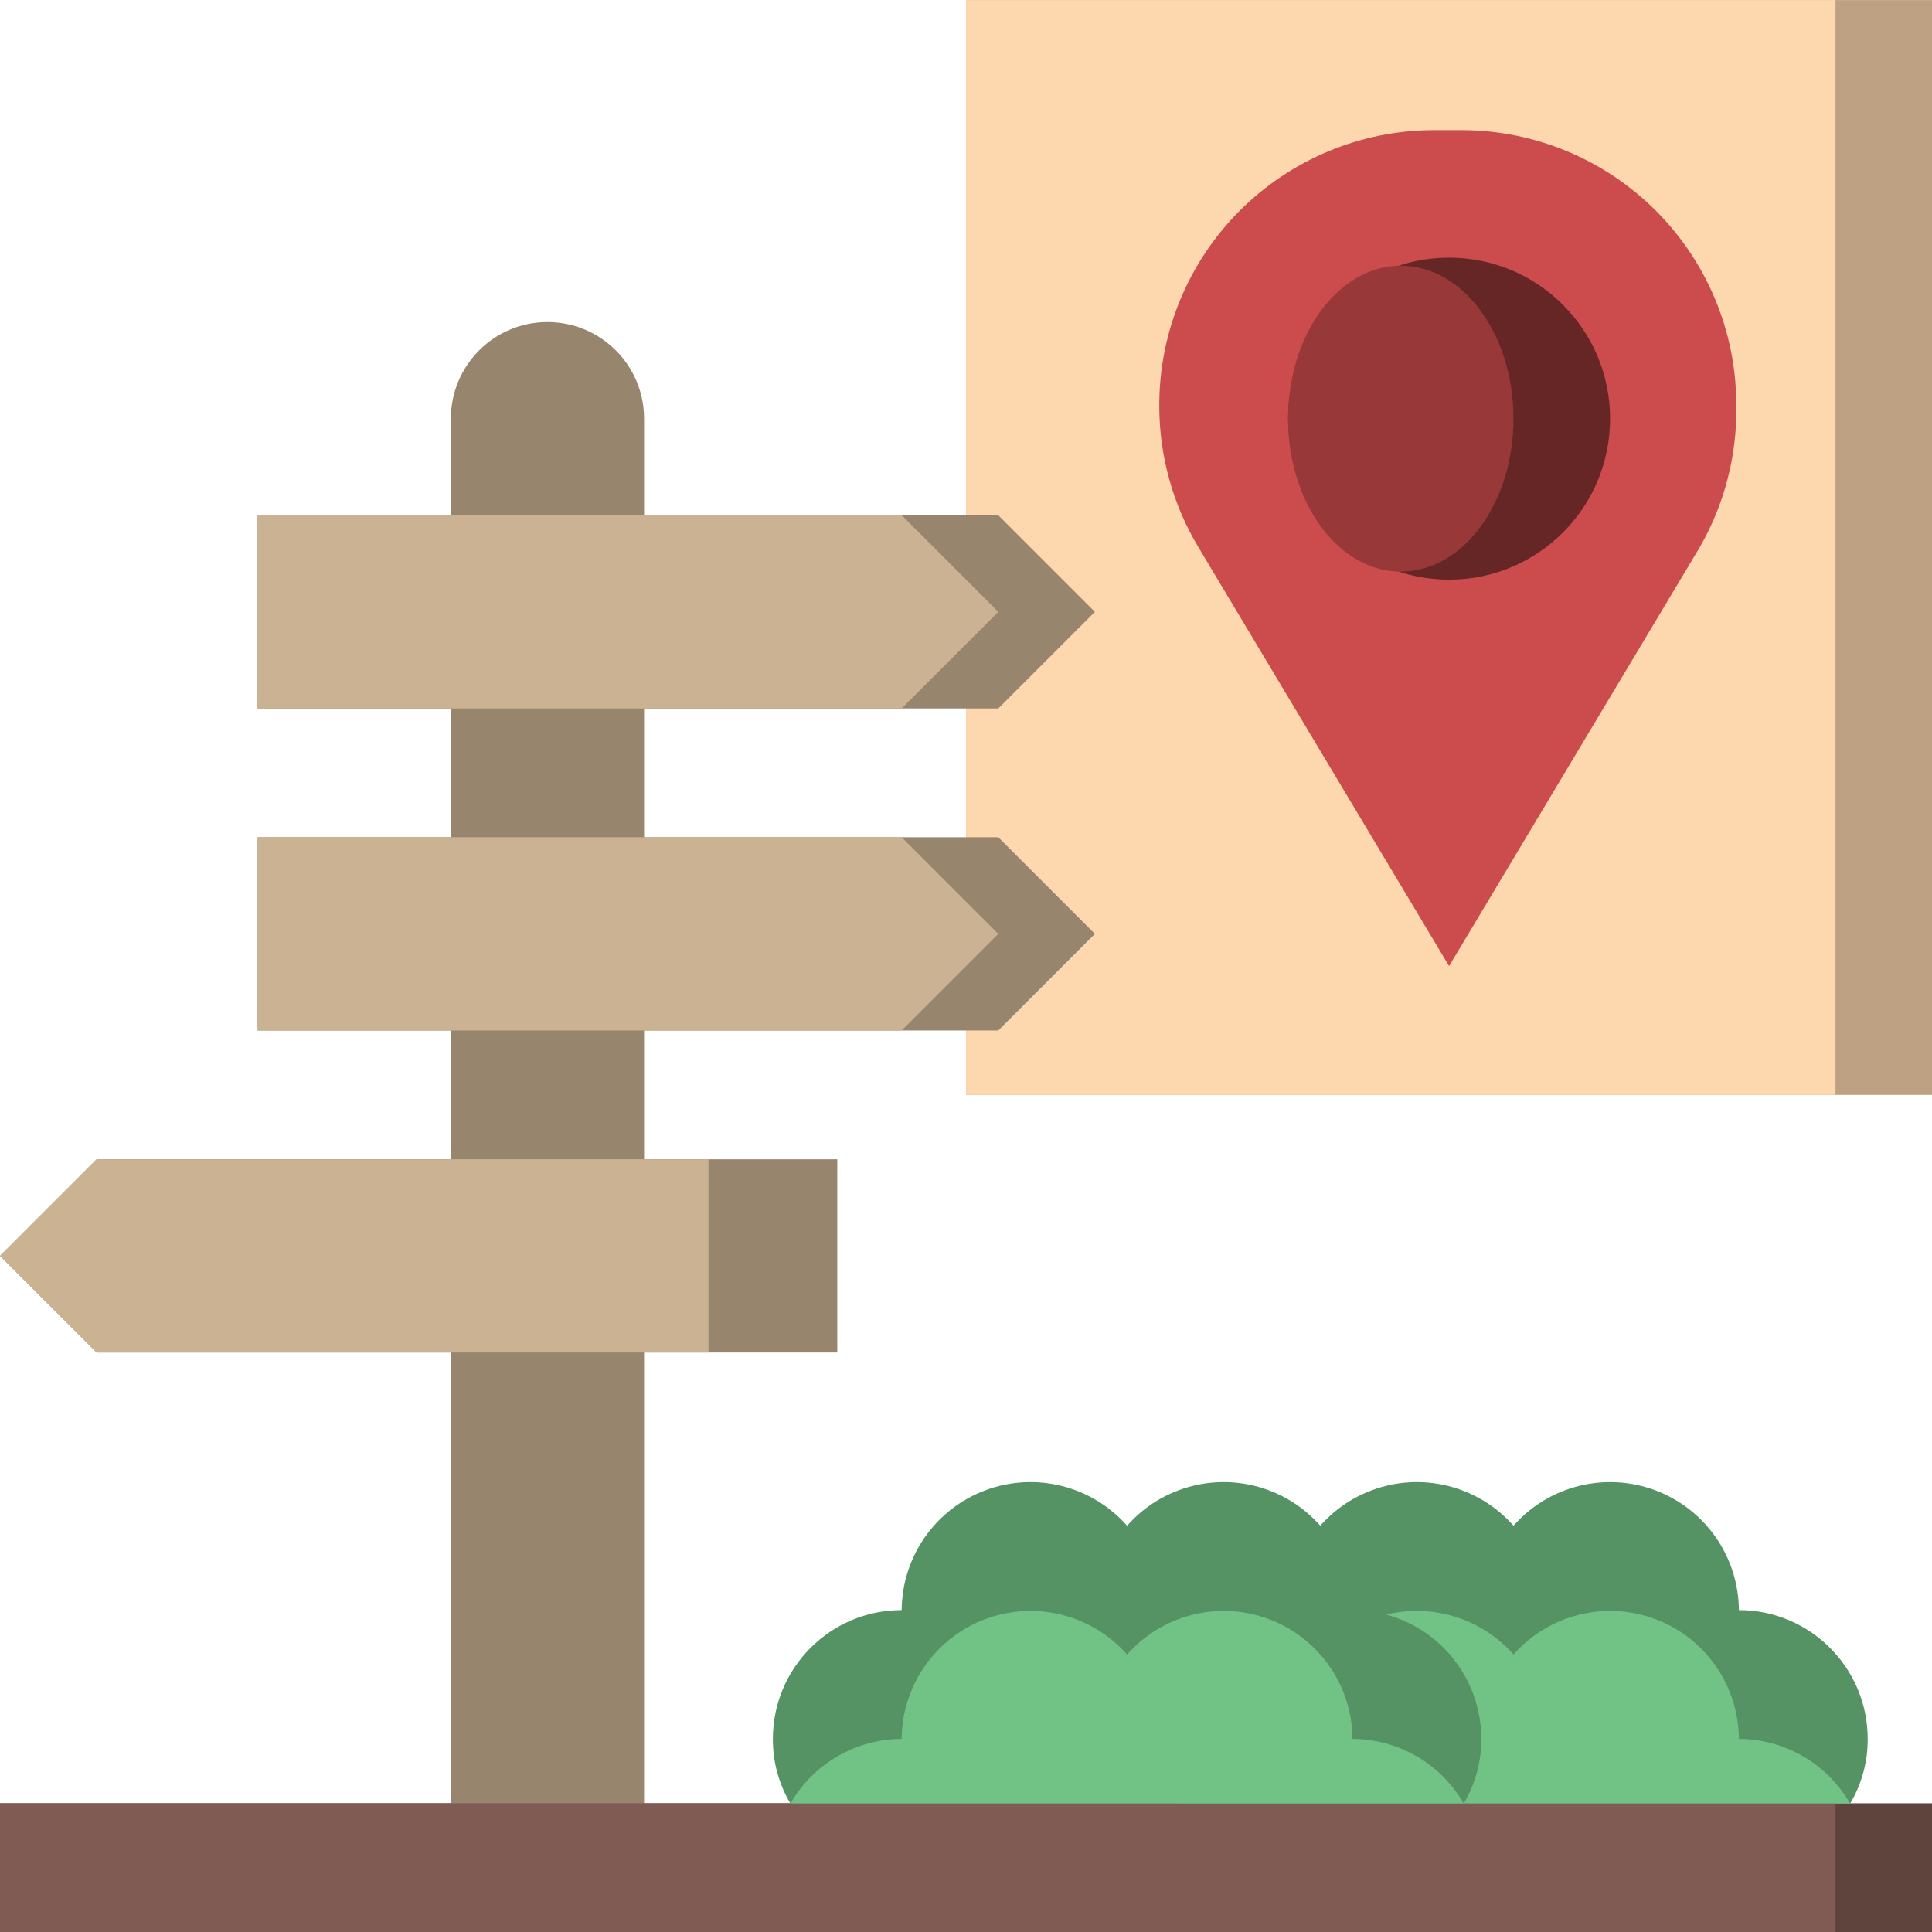
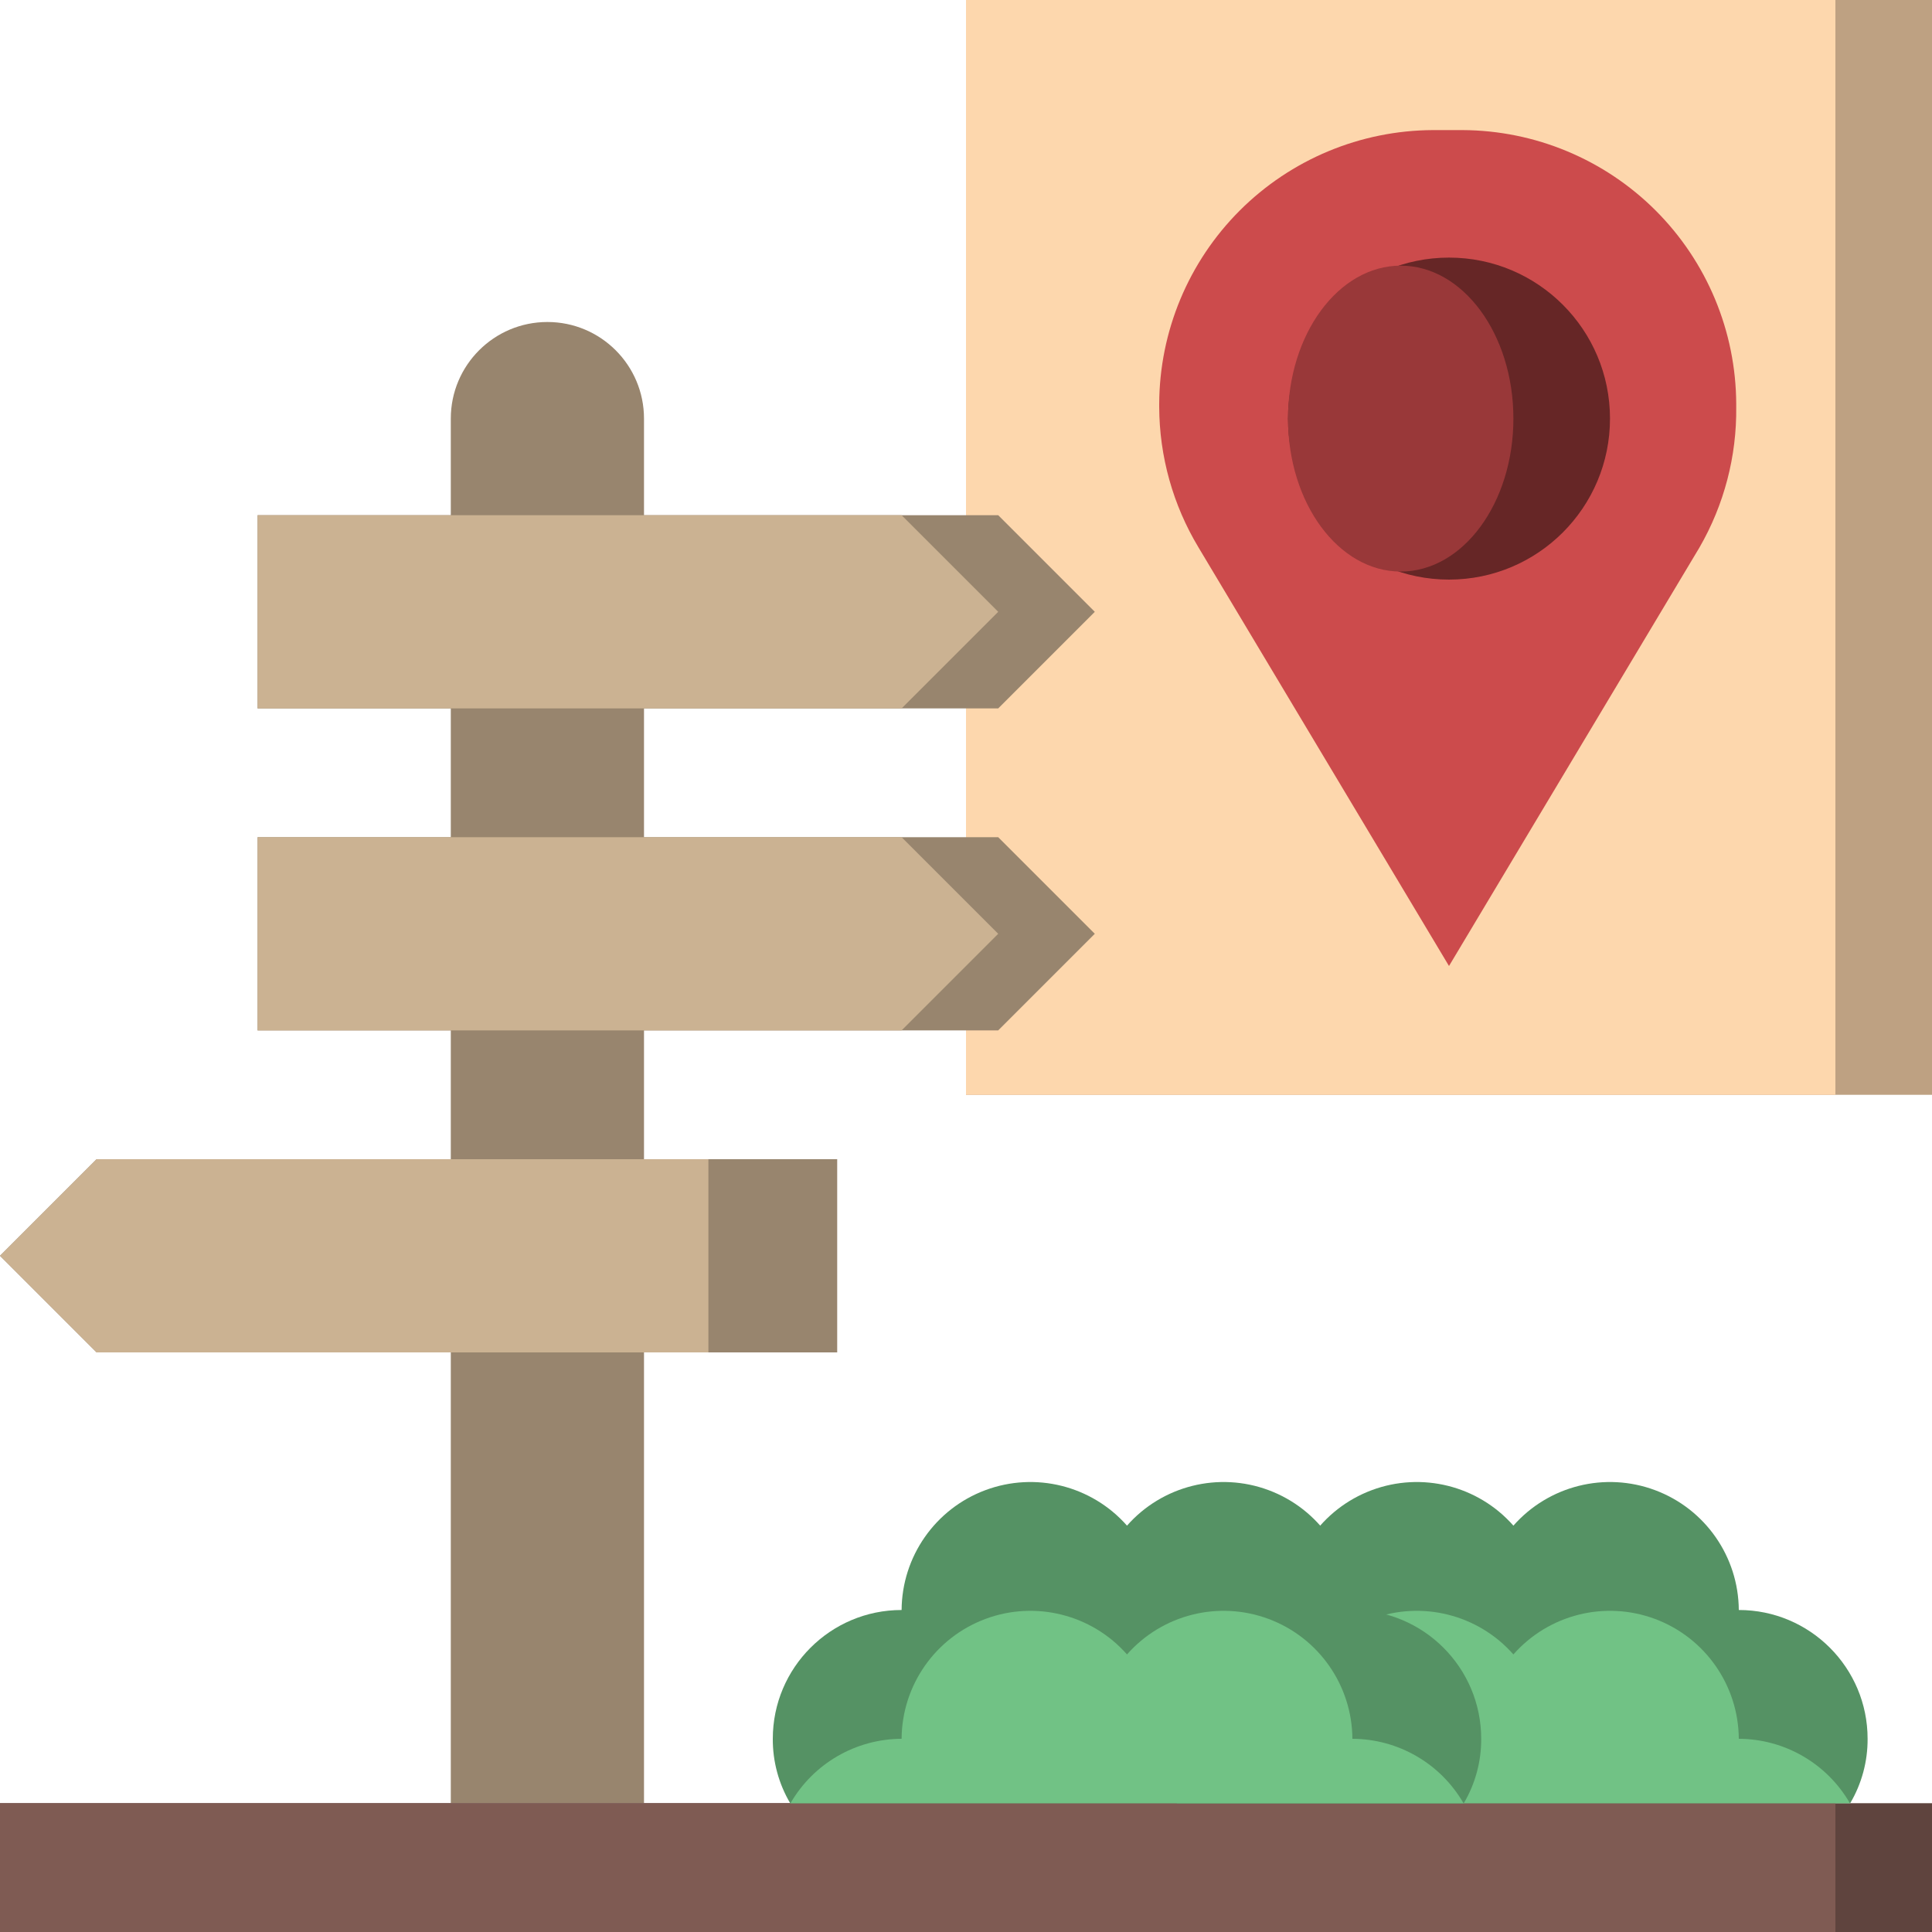
- <svg xmlns="http://www.w3.org/2000/svg" width="140" height="140" viewBox="0 0 11.2 11.2" version="1.1" id="prefix__svg631">
-   <defs id="prefix__defs590">
-     <style id="style588">.prefix__cls-1{fill:#98856e}.prefix__cls-4{fill:#cbb292}.prefix__cls-10{fill:#559264}.prefix__cls-11{fill:#71c285}</style>
+ <svg xmlns="http://www.w3.org/2000/svg" width="140" height="140" viewBox="0 0 11.2 11.2" version="1.1" id="svg631">
+   <defs id="defs590">
+     <style id="style588">.cls-1{fill:#98856e;}.cls-2{fill:#bea182;}.cls-3{fill:#fdd7ad;}.cls-4{fill:#cbb292;}.cls-5{fill:#cc4b4c;}.cls-6{fill:#662626;}.cls-7{fill:#993839;}.cls-8{fill:#5f443e;}.cls-9{fill:#7f5b53;}.cls-10{fill:#559264;}.cls-11{fill:#71c285;}</style>
  </defs>
-   <g data-name="Layer 15" id="prefix__Layer_15" transform="matrix(.18667 0 0 .18667 -.373 -.373)">
-     <path class="prefix__cls-1" d="M19 12a3 3 0 013 3v43h-6V15a3 3 0 013-3z" id="prefix__path594" />
-     <path id="prefix__rect596" fill="#bea182" d="M32 2h30v34H32z" />
-     <path id="prefix__rect598" fill="#fdd7ad" d="M32 2h27v34H32z" />
-     <path class="prefix__cls-1" id="prefix__polygon600" d="M33 28l3 3-3 3H10v-6z" />
-     <path class="prefix__cls-4" id="prefix__polygon602" d="M30 34l3-3-3-3H10v6z" />
-     <path class="prefix__cls-1" id="prefix__polygon604" d="M33 18l3 3-3 3H10v-6z" />
-     <path class="prefix__cls-4" id="prefix__polygon606" d="M30 24l3-3-3-3H10v6z" />
-     <path class="prefix__cls-1" id="prefix__polygon608" d="M5 38l-3 3 3 3h23v-6z" />
-     <path class="prefix__cls-4" id="prefix__polygon610" d="M24 44v-6H5l-3 3 3 3z" />
-     <path d="M47 32l-7.78-13A8.52 8.52 0 0138 14.64v-.1a8.54 8.54 0 012.5-6 8.54 8.54 0 016-2.5h.92a8.54 8.54 0 016 2.5 8.54 8.54 0 012.5 6v.1A8.52 8.52 0 0154.78 19z" id="prefix__path612" fill="#cc4b4c" />
-     <circle cx="47" cy="15" r="5" id="prefix__circle614" fill="#662626" />
-     <ellipse cx="45.5" cy="15" rx="3.5" ry="4.75" id="prefix__ellipse616" fill="#993839" />
-     <path id="prefix__rect618" fill="#5f443e" d="M2 58h60v4H2z" />
-     <path id="prefix__rect620" fill="#7f5b53" d="M2 58h57v4H2z" />
-     <path class="prefix__cls-10" d="M59.46 58a3.89 3.89 0 00.54-2 4 4 0 00-4-4 4 4 0 00-7-2.62A4 4 0 0042 52a4 4 0 00-4 4 3.89 3.89 0 00.54 2" id="prefix__path622" />
-     <path class="prefix__cls-11" d="M56 56a4 4 0 00-7-2.62A4 4 0 0042 56a4 4 0 00-3.45 2h20.9A4 4 0 0056 56z" id="prefix__path624" />
-     <path class="prefix__cls-10" d="M47.46 58a3.89 3.89 0 00.54-2 4 4 0 00-4-4 4 4 0 00-7-2.62A4 4 0 0030 52a4 4 0 00-4 4 3.89 3.89 0 00.54 2" id="prefix__path626" />
-     <path class="prefix__cls-11" d="M44 56a4 4 0 00-7-2.62A4 4 0 0030 56a4 4 0 00-3.45 2h20.9A4 4 0 0044 56z" id="prefix__path628" />
+   <g data-name="Layer 15" id="Layer_15" transform="matrix(0.1866667,0,0,0.1866667,-0.3733333,-0.3733333)">
+     <path class="cls-1" d="m 19,12 v 0 a 3,3 0 0 1 3,3 V 58 H 16 V 15 a 3,3 0 0 1 3,-3 z" id="path594" />
+     <rect class="cls-2" height="34" width="30" x="32" y="2" id="rect596" />
+     <rect class="cls-3" height="34" width="27" x="32" y="2" id="rect598" />
+     <polygon class="cls-1" points="33,28 36,31 33,34 10,34 10,28 " id="polygon600" />
+     <polygon class="cls-4" points="30,34 33,31 30,28 10,28 10,34 " id="polygon602" />
+     <polygon class="cls-1" points="33,18 36,21 33,24 10,24 10,18 " id="polygon604" />
+     <polygon class="cls-4" points="30,24 33,21 30,18 10,18 10,24 " id="polygon606" />
+     <polygon class="cls-1" points="5,38 2,41 5,44 28,44 28,38 " id="polygon608" />
+     <polygon class="cls-4" points="24,44 24,38 5,38 2,41 5,44 " id="polygon610" />
+     <path class="cls-5" d="M 47,32 39.22,19 A 8.52,8.52 0 0 1 38,14.64 v -0.1 a 8.54,8.54 0 0 1 2.5,-6 v 0 a 8.54,8.54 0 0 1 6,-2.5 h 0.92 a 8.54,8.54 0 0 1 6,2.5 v 0 a 8.54,8.54 0 0 1 2.5,6 v 0.1 A 8.52,8.52 0 0 1 54.78,19 Z" id="path612" />
+     <circle class="cls-6" cx="47" cy="15" r="5" id="circle614" />
+     <ellipse class="cls-7" cx="45.5" cy="15" rx="3.5" ry="4.75" id="ellipse616" />
+     <rect class="cls-8" height="4" width="60" x="2" y="58" id="rect618" />
+     <rect class="cls-9" height="4" width="57" x="2" y="58" id="rect620" />
+     <path class="cls-10" d="M 59.46,58 A 3.89,3.89 0 0 0 60,56 4,4 0 0 0 56,52 4,4 0 0 0 49,49.38 4,4 0 0 0 42,52 a 4,4 0 0 0 -4,4 3.89,3.89 0 0 0 0.54,2" id="path622" />
+     <path class="cls-11" d="M 56,56 A 4,4 0 0 0 49,53.38 4,4 0 0 0 42,56 4,4 0 0 0 38.55,58 h 20.9 A 4,4 0 0 0 56,56 Z" id="path624" />
+     <path class="cls-10" d="M 47.46,58 A 3.89,3.89 0 0 0 48,56 4,4 0 0 0 44,52 4,4 0 0 0 37,49.38 4,4 0 0 0 30,52 a 4,4 0 0 0 -4,4 3.89,3.89 0 0 0 0.54,2" id="path626" />
+     <path class="cls-11" d="M 44,56 A 4,4 0 0 0 37,53.38 4,4 0 0 0 30,56 4,4 0 0 0 26.55,58 h 20.9 A 4,4 0 0 0 44,56 Z" id="path628" />
  </g>
</svg>
